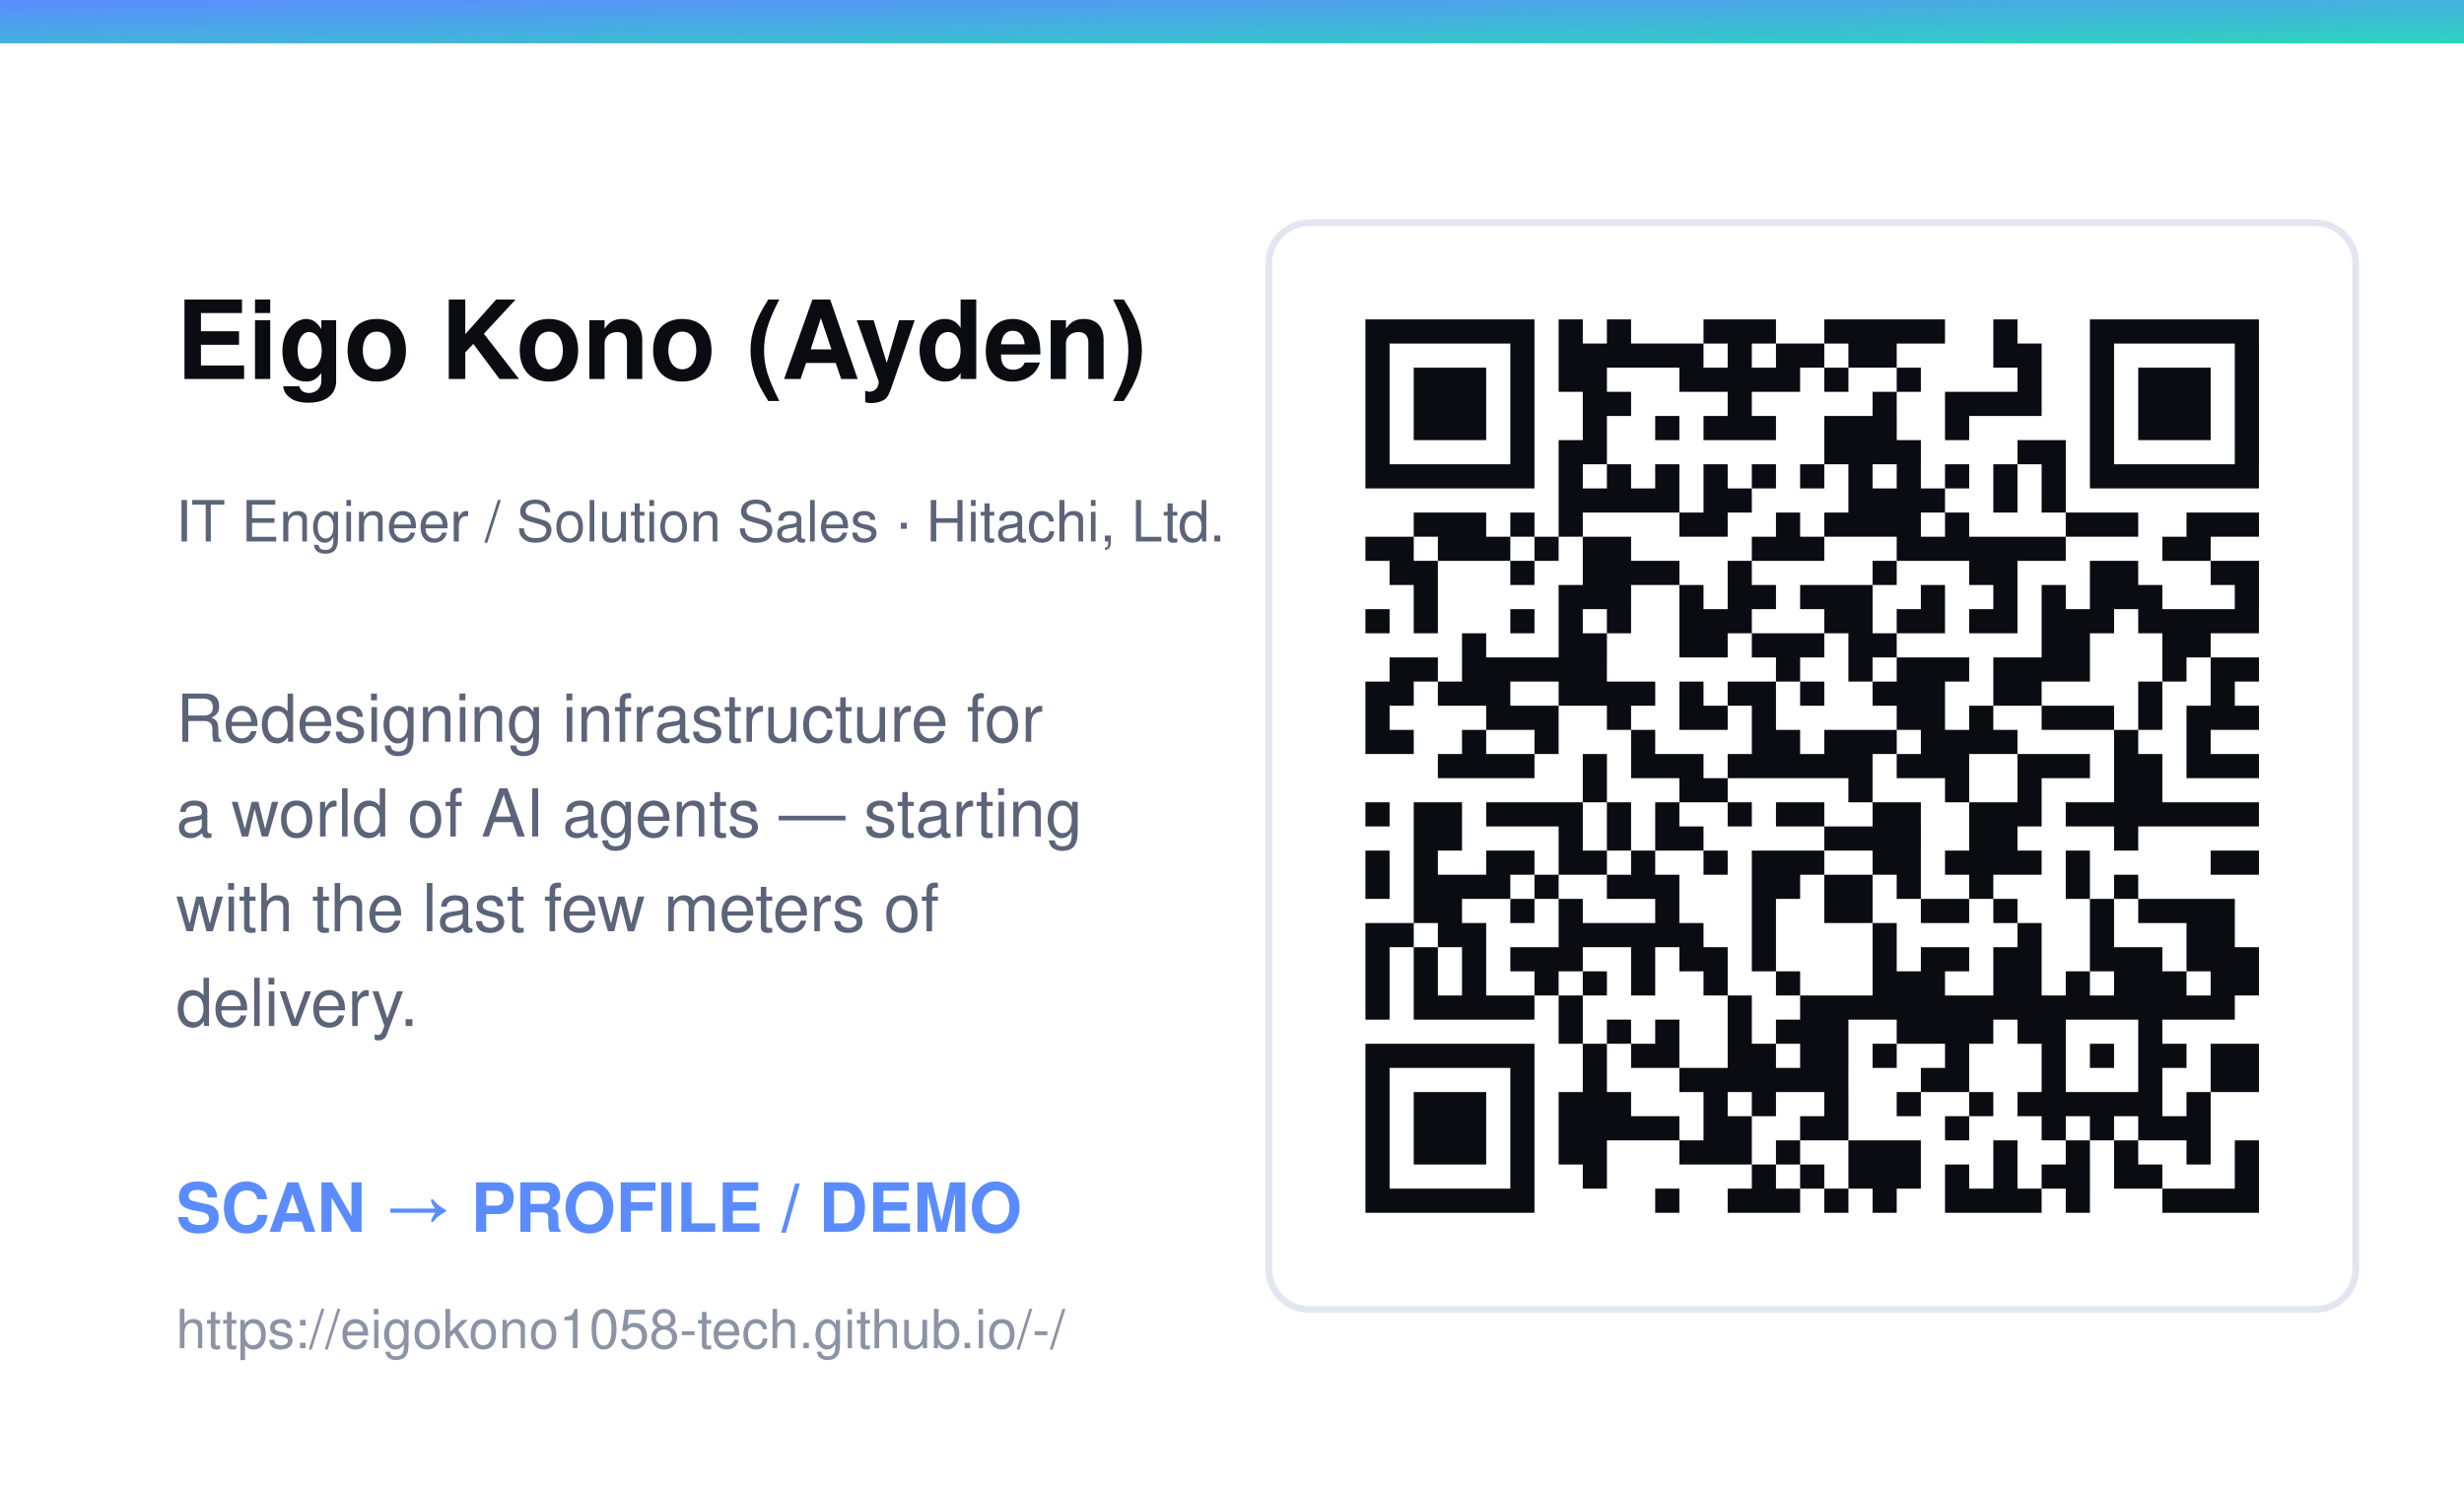
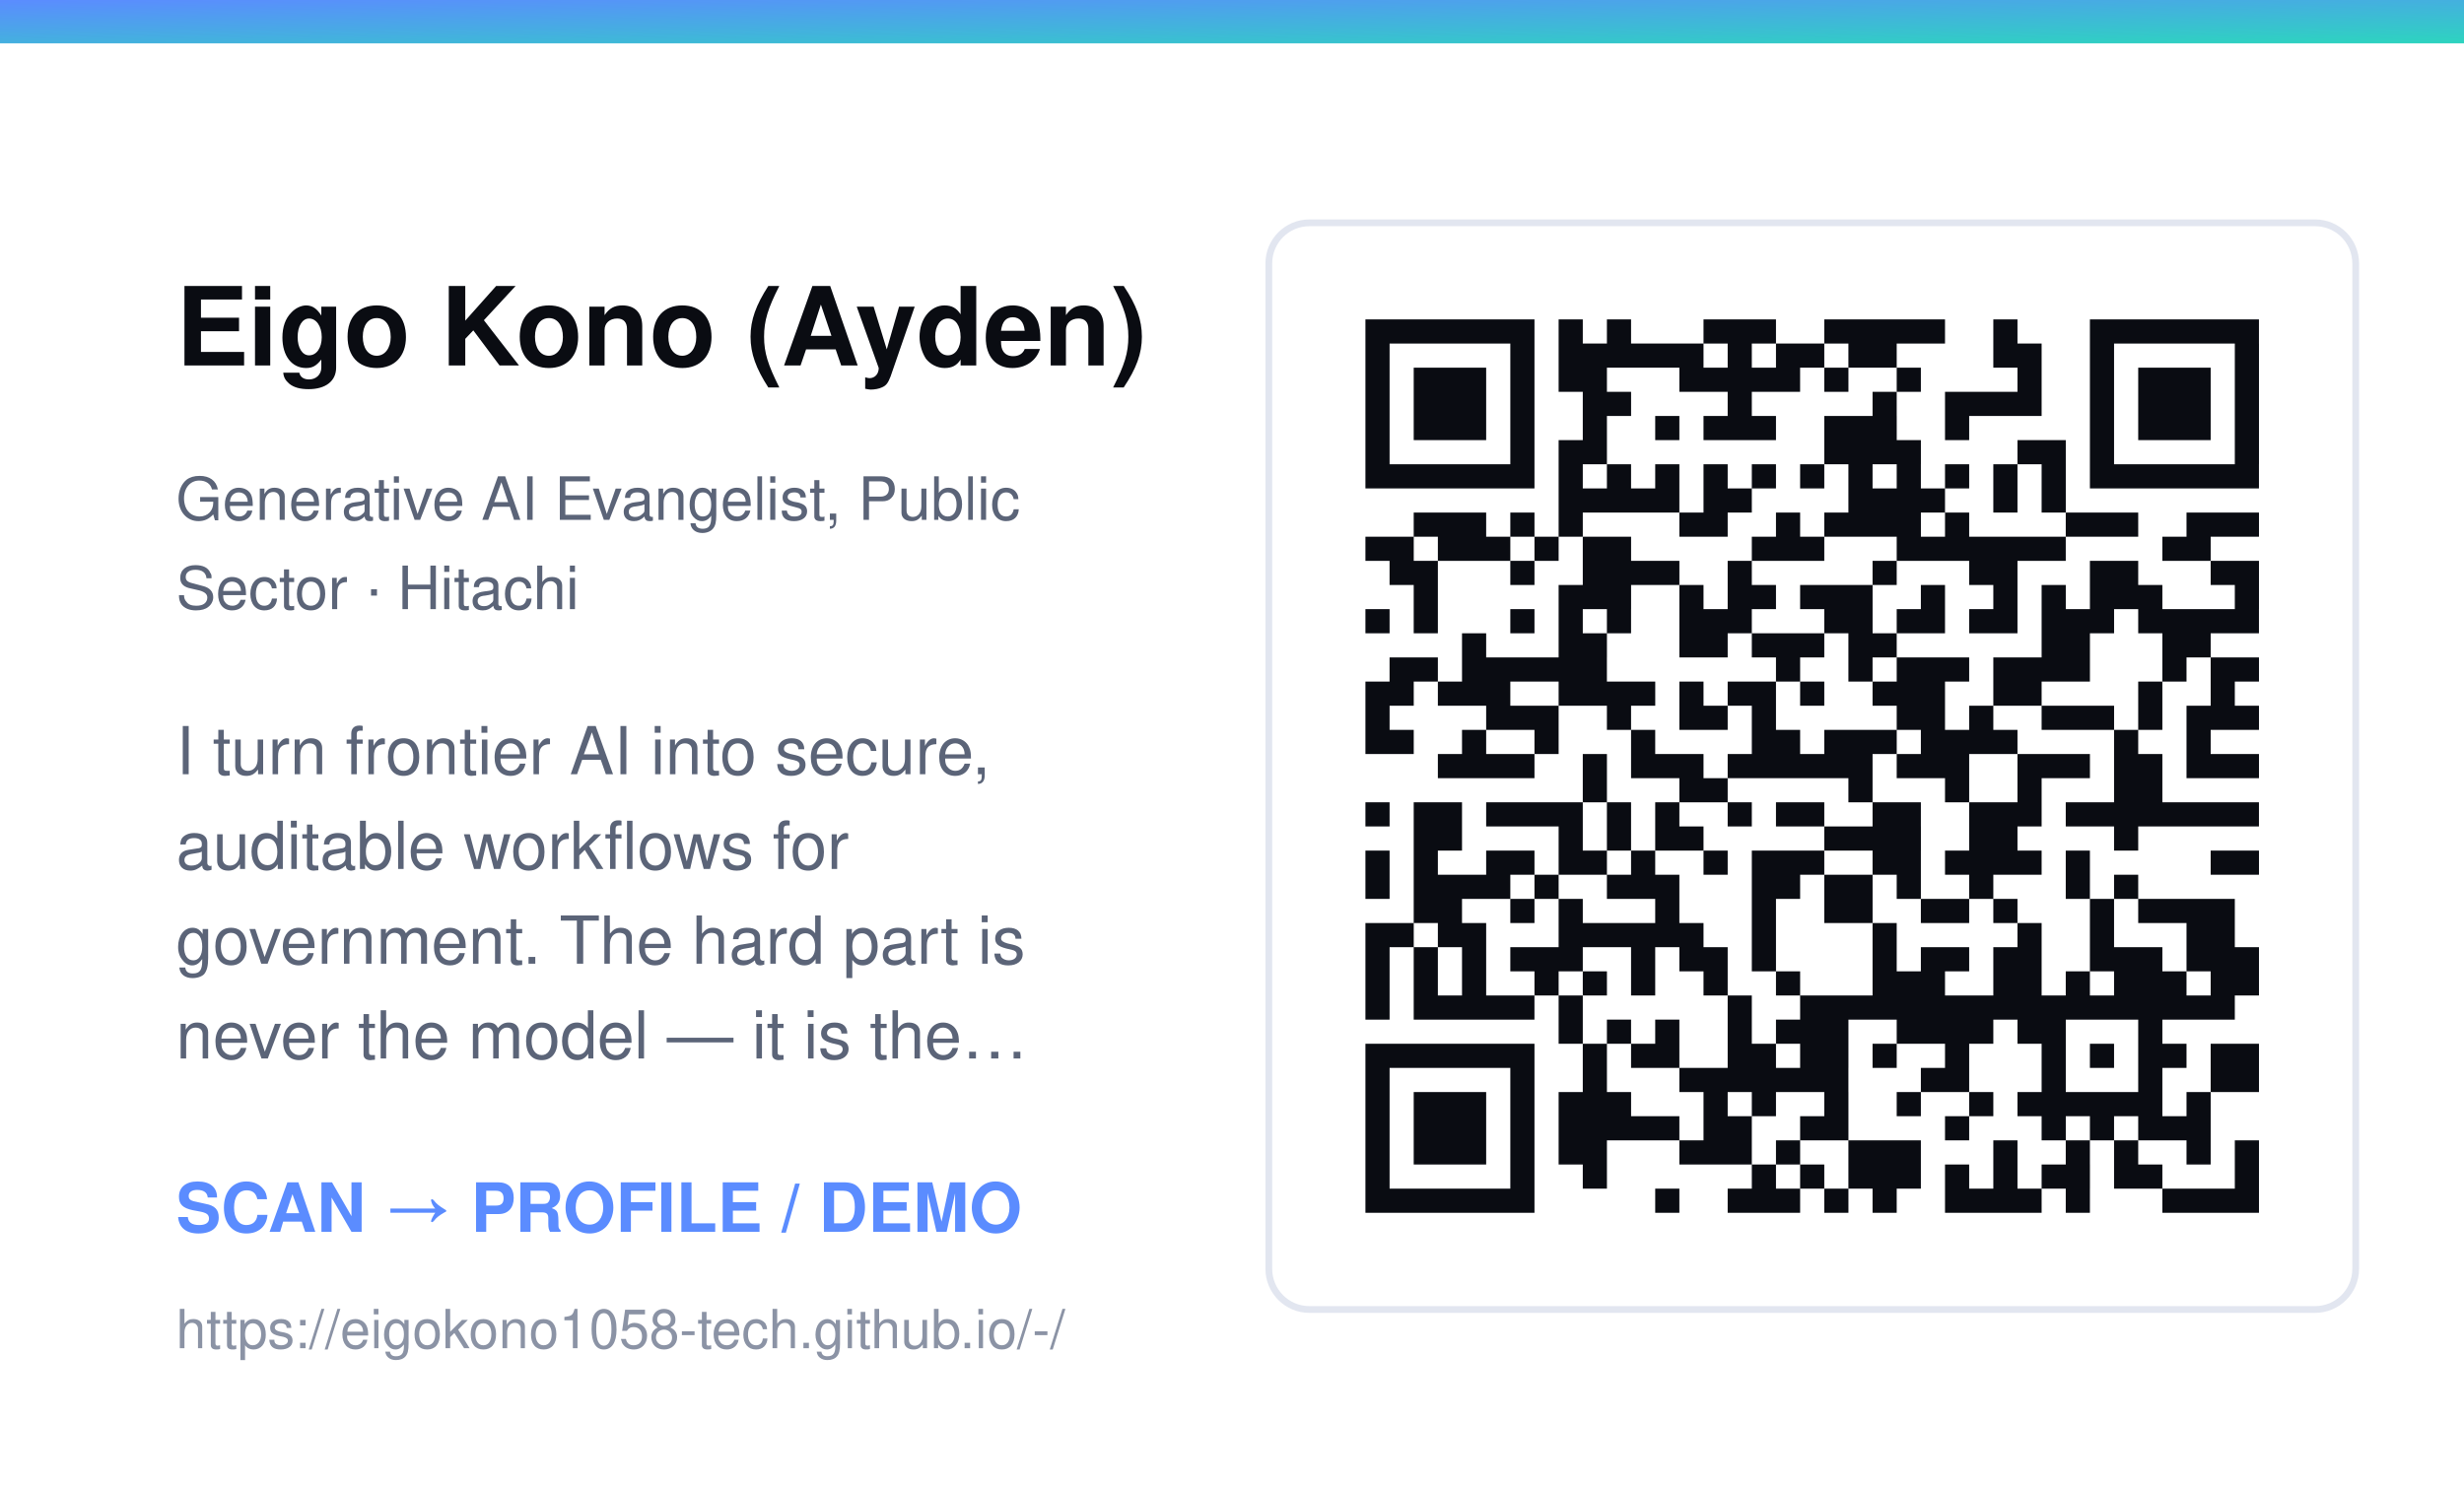
<svg xmlns="http://www.w3.org/2000/svg" width="91mm" height="55mm" viewBox="0 0 91 55">
  <defs>
    <linearGradient id="g" x1="0" y1="0" x2="1" y2="1">
      <stop offset="0" stop-color="#5b8cff" />
      <stop offset="1" stop-color="#2dd4bf" />
    </linearGradient>
  </defs>
  <rect width="91" height="55" fill="#ffffff" />
  <rect x="0" y="0" width="91" height="1.6" fill="url(#g)" />
  <g font-family="Helvetica, Arial, 'Hiragino Sans', 'Noto Sans JP', sans-serif">
-     <text x="6.5" y="14" font-size="4.03" font-weight="700" fill="#0a0c12">Eigo Kono (Ayden)</text>
-     <text x="6.5" y="20" font-size="2.10" fill="#5b6478">IT Engineer / Solution Sales · Hitachi, Ltd.</text>
-     <text x="6.5" y="27.4" font-size="2.45" fill="#5b6478">Redesigning infrastructure for</text>
-     <text x="6.5" y="30.9" font-size="2.45" fill="#5b6478">a world of AI agents — starting</text>
-     <text x="6.5" y="34.4" font-size="2.45" fill="#5b6478">with the last few meters of</text>
-     <text x="6.5" y="37.9" font-size="2.45" fill="#5b6478">delivery.</text>
+     <text x="6.5" y="13.5" font-size="4.03" font-weight="700" fill="#0a0c12">Eigo Kono (Ayden)</text>
+     <text x="6.5" y="19.2" font-size="2.2" fill="#5b6478">Generative AI Evangelist, Public</text>
+     <text x="6.5" y="22.5" font-size="2.2" fill="#5b6478">Sector · Hitachi</text>
+     <text x="6.5" y="28.6" font-size="2.45" fill="#5b6478">I turn frontier AI into secure,</text>
+     <text x="6.5" y="32.1" font-size="2.45" fill="#5b6478">auditable workflows for</text>
+     <text x="6.5" y="35.6" font-size="2.45" fill="#5b6478">government. The hard part is</text>
+     <text x="6.5" y="39.1" font-size="2.45" fill="#5b6478">never the model — it is the…</text>
    <text x="6.5" y="45.5" font-size="2.5" font-weight="700" fill="#5b8cff">SCAN → PROFILE / DEMO</text>
    <text x="6.5" y="49.8" font-size="2.0" fill="#8b93a5">https://eigokono1058-tech.github.io/-/</text>
  </g>
  <g transform="translate(46.86 8.23)">
    <rect x="0.00" y="0.00" width="40.14" height="40.14" rx="1.5" fill="#ffffff" stroke="#e2e6f0" stroke-width="0.25" />
    <path fill="#0a0c12" d="M3.568 3.568h6.243v0.892h-6.243zM10.703 3.568h0.892v0.892h-0.892zM12.486 3.568h0.892v0.892h-0.892zM16.054 3.568h2.676v0.892h-2.676zM20.514 3.568h4.459v0.892h-4.459zM26.757 3.568h0.892v0.892h-0.892zM30.324 3.568h6.243v0.892h-6.243zM3.568 4.459h0.892v0.892h-0.892zM8.919 4.459h0.892v0.892h-0.892zM10.703 4.459h5.351v0.892h-5.351zM16.946 4.459h0.892v0.892h-0.892zM18.730 4.459h1.784v0.892h-1.784zM21.405 4.459h1.784v0.892h-1.784zM26.757 4.459h1.784v0.892h-1.784zM30.324 4.459h0.892v0.892h-0.892zM35.676 4.459h0.892v0.892h-0.892zM3.568 5.351h0.892v0.892h-0.892zM5.351 5.351h2.676v0.892h-2.676zM8.919 5.351h0.892v0.892h-0.892zM10.703 5.351h1.784v0.892h-1.784zM15.162 5.351h4.459v0.892h-4.459zM20.514 5.351h0.892v0.892h-0.892zM23.189 5.351h0.892v0.892h-0.892zM27.649 5.351h0.892v0.892h-0.892zM30.324 5.351h0.892v0.892h-0.892zM32.108 5.351h2.676v0.892h-2.676zM35.676 5.351h0.892v0.892h-0.892zM3.568 6.243h0.892v0.892h-0.892zM5.351 6.243h2.676v0.892h-2.676zM8.919 6.243h0.892v0.892h-0.892zM11.595 6.243h1.784v0.892h-1.784zM16.946 6.243h0.892v0.892h-0.892zM22.297 6.243h0.892v0.892h-0.892zM24.973 6.243h3.568v0.892h-3.568zM30.324 6.243h0.892v0.892h-0.892zM32.108 6.243h2.676v0.892h-2.676zM35.676 6.243h0.892v0.892h-0.892zM3.568 7.135h0.892v0.892h-0.892zM5.351 7.135h2.676v0.892h-2.676zM8.919 7.135h0.892v0.892h-0.892zM11.595 7.135h0.892v0.892h-0.892zM14.270 7.135h0.892v0.892h-0.892zM16.054 7.135h2.676v0.892h-2.676zM20.514 7.135h2.676v0.892h-2.676zM24.973 7.135h0.892v0.892h-0.892zM30.324 7.135h0.892v0.892h-0.892zM32.108 7.135h2.676v0.892h-2.676zM35.676 7.135h0.892v0.892h-0.892zM3.568 8.027h0.892v0.892h-0.892zM8.919 8.027h0.892v0.892h-0.892zM10.703 8.027h1.784v0.892h-1.784zM20.514 8.027h3.568v0.892h-3.568zM27.649 8.027h1.784v0.892h-1.784zM30.324 8.027h0.892v0.892h-0.892zM35.676 8.027h0.892v0.892h-0.892zM3.568 8.919h6.243v0.892h-6.243zM10.703 8.919h0.892v0.892h-0.892zM12.486 8.919h0.892v0.892h-0.892zM14.270 8.919h0.892v0.892h-0.892zM16.054 8.919h0.892v0.892h-0.892zM17.838 8.919h0.892v0.892h-0.892zM19.622 8.919h0.892v0.892h-0.892zM21.405 8.919h0.892v0.892h-0.892zM23.189 8.919h0.892v0.892h-0.892zM24.973 8.919h0.892v0.892h-0.892zM26.757 8.919h0.892v0.892h-0.892zM28.541 8.919h0.892v0.892h-0.892zM30.324 8.919h6.243v0.892h-6.243zM10.703 9.811h4.459v0.892h-4.459zM16.054 9.811h1.784v0.892h-1.784zM21.405 9.811h3.568v0.892h-3.568zM26.757 9.811h0.892v0.892h-0.892zM28.541 9.811h0.892v0.892h-0.892zM5.351 10.703h2.676v0.892h-2.676zM8.919 10.703h0.892v0.892h-0.892zM10.703 10.703h0.892v0.892h-0.892zM15.162 10.703h1.784v0.892h-1.784zM18.730 10.703h0.892v0.892h-0.892zM20.514 10.703h3.568v0.892h-3.568zM24.973 10.703h0.892v0.892h-0.892zM29.432 10.703h2.676v0.892h-2.676zM33.892 10.703h2.676v0.892h-2.676zM3.568 11.595h1.784v0.892h-1.784zM6.243 11.595h2.676v0.892h-2.676zM9.811 11.595h0.892v0.892h-0.892zM11.595 11.595h1.784v0.892h-1.784zM17.838 11.595h2.676v0.892h-2.676zM23.189 11.595h6.243v0.892h-6.243zM33.000 11.595h1.784v0.892h-1.784zM4.459 12.486h1.784v0.892h-1.784zM8.919 12.486h0.892v0.892h-0.892zM11.595 12.486h3.568v0.892h-3.568zM16.946 12.486h0.892v0.892h-0.892zM22.297 12.486h0.892v0.892h-0.892zM25.865 12.486h1.784v0.892h-1.784zM30.324 12.486h1.784v0.892h-1.784zM34.784 12.486h1.784v0.892h-1.784zM5.351 13.378h0.892v0.892h-0.892zM10.703 13.378h2.676v0.892h-2.676zM15.162 13.378h0.892v0.892h-0.892zM16.946 13.378h1.784v0.892h-1.784zM19.622 13.378h2.676v0.892h-2.676zM24.081 13.378h0.892v0.892h-0.892zM26.757 13.378h0.892v0.892h-0.892zM28.541 13.378h0.892v0.892h-0.892zM30.324 13.378h2.676v0.892h-2.676zM35.676 13.378h0.892v0.892h-0.892zM3.568 14.270h0.892v0.892h-0.892zM5.351 14.270h0.892v0.892h-0.892zM8.919 14.270h0.892v0.892h-0.892zM10.703 14.270h0.892v0.892h-0.892zM12.486 14.270h0.892v0.892h-0.892zM15.162 14.270h2.676v0.892h-2.676zM20.514 14.270h1.784v0.892h-1.784zM23.189 14.270h1.784v0.892h-1.784zM25.865 14.270h1.784v0.892h-1.784zM28.541 14.270h2.676v0.892h-2.676zM32.108 14.270h4.459v0.892h-4.459zM7.135 15.162h0.892v0.892h-0.892zM10.703 15.162h1.784v0.892h-1.784zM15.162 15.162h1.784v0.892h-1.784zM17.838 15.162h2.676v0.892h-2.676zM21.405 15.162h1.784v0.892h-1.784zM28.541 15.162h1.784v0.892h-1.784zM33.000 15.162h1.784v0.892h-1.784zM4.459 16.054h1.784v0.892h-1.784zM7.135 16.054h5.351v0.892h-5.351zM18.730 16.054h0.892v0.892h-0.892zM21.405 16.054h0.892v0.892h-0.892zM23.189 16.054h2.676v0.892h-2.676zM26.757 16.054h3.568v0.892h-3.568zM33.000 16.054h0.892v0.892h-0.892zM34.784 16.054h1.784v0.892h-1.784zM3.568 16.946h1.784v0.892h-1.784zM6.243 16.946h2.676v0.892h-2.676zM10.703 16.946h3.568v0.892h-3.568zM15.162 16.946h0.892v0.892h-0.892zM16.946 16.946h1.784v0.892h-1.784zM19.622 16.946h0.892v0.892h-0.892zM22.297 16.946h2.676v0.892h-2.676zM26.757 16.946h1.784v0.892h-1.784zM32.108 16.946h0.892v0.892h-0.892zM34.784 16.946h0.892v0.892h-0.892zM3.568 17.838h0.892v0.892h-0.892zM8.027 17.838h2.676v0.892h-2.676zM12.486 17.838h0.892v0.892h-0.892zM15.162 17.838h1.784v0.892h-1.784zM17.838 17.838h0.892v0.892h-0.892zM23.189 17.838h1.784v0.892h-1.784zM25.865 17.838h0.892v0.892h-0.892zM28.541 17.838h2.676v0.892h-2.676zM32.108 17.838h0.892v0.892h-0.892zM33.892 17.838h2.676v0.892h-2.676zM3.568 18.730h1.784v0.892h-1.784zM7.135 18.730h0.892v0.892h-0.892zM9.811 18.730h0.892v0.892h-0.892zM13.378 18.730h0.892v0.892h-0.892zM17.838 18.730h1.784v0.892h-1.784zM20.514 18.730h2.676v0.892h-2.676zM24.081 18.730h3.568v0.892h-3.568zM31.216 18.730h0.892v0.892h-0.892zM33.892 18.730h0.892v0.892h-0.892zM6.243 19.622h3.568v0.892h-3.568zM11.595 19.622h0.892v0.892h-0.892zM13.378 19.622h2.676v0.892h-2.676zM16.946 19.622h5.351v0.892h-5.351zM23.189 19.622h2.676v0.892h-2.676zM27.649 19.622h2.676v0.892h-2.676zM31.216 19.622h1.784v0.892h-1.784zM33.892 19.622h2.676v0.892h-2.676zM11.595 20.514h0.892v0.892h-0.892zM15.162 20.514h1.784v0.892h-1.784zM21.405 20.514h0.892v0.892h-0.892zM24.973 20.514h0.892v0.892h-0.892zM27.649 20.514h0.892v0.892h-0.892zM31.216 20.514h1.784v0.892h-1.784zM3.568 21.405h0.892v0.892h-0.892zM5.351 21.405h1.784v0.892h-1.784zM8.027 21.405h3.568v0.892h-3.568zM12.486 21.405h0.892v0.892h-0.892zM14.270 21.405h0.892v0.892h-0.892zM16.946 21.405h0.892v0.892h-0.892zM18.730 21.405h1.784v0.892h-1.784zM22.297 21.405h1.784v0.892h-1.784zM25.865 21.405h2.676v0.892h-2.676zM29.432 21.405h7.135v0.892h-7.135zM5.351 22.297h1.784v0.892h-1.784zM10.703 22.297h0.892v0.892h-0.892zM12.486 22.297h0.892v0.892h-0.892zM14.270 22.297h1.784v0.892h-1.784zM20.514 22.297h3.568v0.892h-3.568zM25.865 22.297h1.784v0.892h-1.784zM31.216 22.297h0.892v0.892h-0.892zM3.568 23.189h0.892v0.892h-0.892zM5.351 23.189h0.892v0.892h-0.892zM8.027 23.189h1.784v0.892h-1.784zM10.703 23.189h1.784v0.892h-1.784zM13.378 23.189h0.892v0.892h-0.892zM16.054 23.189h0.892v0.892h-0.892zM17.838 23.189h2.676v0.892h-2.676zM22.297 23.189h1.784v0.892h-1.784zM24.973 23.189h3.568v0.892h-3.568zM29.432 23.189h0.892v0.892h-0.892zM34.784 23.189h1.784v0.892h-1.784zM3.568 24.081h0.892v0.892h-0.892zM5.351 24.081h3.568v0.892h-3.568zM9.811 24.081h0.892v0.892h-0.892zM12.486 24.081h2.676v0.892h-2.676zM17.838 24.081h1.784v0.892h-1.784zM20.514 24.081h1.784v0.892h-1.784zM23.189 24.081h0.892v0.892h-0.892zM25.865 24.081h0.892v0.892h-0.892zM29.432 24.081h0.892v0.892h-0.892zM31.216 24.081h0.892v0.892h-0.892zM5.351 24.973h1.784v0.892h-1.784zM8.919 24.973h0.892v0.892h-0.892zM10.703 24.973h0.892v0.892h-0.892zM14.270 24.973h0.892v0.892h-0.892zM17.838 24.973h0.892v0.892h-0.892zM20.514 24.973h1.784v0.892h-1.784zM24.081 24.973h1.784v0.892h-1.784zM26.757 24.973h0.892v0.892h-0.892zM30.324 24.973h0.892v0.892h-0.892zM32.108 24.973h3.568v0.892h-3.568zM3.568 25.865h1.784v0.892h-1.784zM6.243 25.865h1.784v0.892h-1.784zM10.703 25.865h5.351v0.892h-5.351zM17.838 25.865h0.892v0.892h-0.892zM22.297 25.865h0.892v0.892h-0.892zM27.649 25.865h0.892v0.892h-0.892zM30.324 25.865h0.892v0.892h-0.892zM33.892 25.865h1.784v0.892h-1.784zM3.568 26.757h0.892v0.892h-0.892zM5.351 26.757h0.892v0.892h-0.892zM7.135 26.757h0.892v0.892h-0.892zM8.919 26.757h2.676v0.892h-2.676zM13.378 26.757h0.892v0.892h-0.892zM15.162 26.757h1.784v0.892h-1.784zM17.838 26.757h0.892v0.892h-0.892zM22.297 26.757h0.892v0.892h-0.892zM24.081 26.757h1.784v0.892h-1.784zM26.757 26.757h1.784v0.892h-1.784zM30.324 26.757h2.676v0.892h-2.676zM33.892 26.757h2.676v0.892h-2.676zM3.568 27.649h0.892v0.892h-0.892zM5.351 27.649h0.892v0.892h-0.892zM7.135 27.649h0.892v0.892h-0.892zM9.811 27.649h0.892v0.892h-0.892zM11.595 27.649h0.892v0.892h-0.892zM13.378 27.649h0.892v0.892h-0.892zM16.054 27.649h0.892v0.892h-0.892zM18.730 27.649h0.892v0.892h-0.892zM22.297 27.649h2.676v0.892h-2.676zM26.757 27.649h1.784v0.892h-1.784zM29.432 27.649h0.892v0.892h-0.892zM31.216 27.649h2.676v0.892h-2.676zM34.784 27.649h1.784v0.892h-1.784zM3.568 28.541h0.892v0.892h-0.892zM5.351 28.541h4.459v0.892h-4.459zM10.703 28.541h0.892v0.892h-0.892zM16.946 28.541h0.892v0.892h-0.892zM19.622 28.541h16.054v0.892h-16.054zM10.703 29.432h0.892v0.892h-0.892zM12.486 29.432h0.892v0.892h-0.892zM14.270 29.432h0.892v0.892h-0.892zM16.946 29.432h0.892v0.892h-0.892zM18.730 29.432h2.676v0.892h-2.676zM23.189 29.432h3.568v0.892h-3.568zM27.649 29.432h1.784v0.892h-1.784zM32.108 29.432h0.892v0.892h-0.892zM3.568 30.324h6.243v0.892h-6.243zM11.595 30.324h0.892v0.892h-0.892zM13.378 30.324h1.784v0.892h-1.784zM16.946 30.324h1.784v0.892h-1.784zM19.622 30.324h1.784v0.892h-1.784zM22.297 30.324h0.892v0.892h-0.892zM24.973 30.324h0.892v0.892h-0.892zM28.541 30.324h0.892v0.892h-0.892zM30.324 30.324h0.892v0.892h-0.892zM32.108 30.324h1.784v0.892h-1.784zM34.784 30.324h1.784v0.892h-1.784zM3.568 31.216h0.892v0.892h-0.892zM8.919 31.216h0.892v0.892h-0.892zM11.595 31.216h0.892v0.892h-0.892zM15.162 31.216h6.243v0.892h-6.243zM24.081 31.216h1.784v0.892h-1.784zM28.541 31.216h0.892v0.892h-0.892zM32.108 31.216h0.892v0.892h-0.892zM34.784 31.216h1.784v0.892h-1.784zM3.568 32.108h0.892v0.892h-0.892zM5.351 32.108h2.676v0.892h-2.676zM8.919 32.108h0.892v0.892h-0.892zM10.703 32.108h2.676v0.892h-2.676zM16.054 32.108h0.892v0.892h-0.892zM17.838 32.108h0.892v0.892h-0.892zM20.514 32.108h0.892v0.892h-0.892zM23.189 32.108h0.892v0.892h-0.892zM25.865 32.108h0.892v0.892h-0.892zM27.649 32.108h5.351v0.892h-5.351zM33.892 32.108h0.892v0.892h-0.892zM3.568 33.000h0.892v0.892h-0.892zM5.351 33.000h2.676v0.892h-2.676zM8.919 33.000h0.892v0.892h-0.892zM10.703 33.000h4.459v0.892h-4.459zM16.054 33.000h1.784v0.892h-1.784zM19.622 33.000h1.784v0.892h-1.784zM24.973 33.000h0.892v0.892h-0.892zM28.541 33.000h0.892v0.892h-0.892zM30.324 33.000h0.892v0.892h-0.892zM32.108 33.000h2.676v0.892h-2.676zM3.568 33.892h0.892v0.892h-0.892zM5.351 33.892h2.676v0.892h-2.676zM8.919 33.892h0.892v0.892h-0.892zM10.703 33.892h1.784v0.892h-1.784zM15.162 33.892h2.676v0.892h-2.676zM18.730 33.892h0.892v0.892h-0.892zM21.405 33.892h2.676v0.892h-2.676zM26.757 33.892h0.892v0.892h-0.892zM29.432 33.892h0.892v0.892h-0.892zM31.216 33.892h0.892v0.892h-0.892zM33.892 33.892h0.892v0.892h-0.892zM35.676 33.892h0.892v0.892h-0.892zM3.568 34.784h0.892v0.892h-0.892zM8.919 34.784h0.892v0.892h-0.892zM11.595 34.784h0.892v0.892h-0.892zM17.838 34.784h0.892v0.892h-0.892zM19.622 34.784h0.892v0.892h-0.892zM21.405 34.784h2.676v0.892h-2.676zM24.973 34.784h0.892v0.892h-0.892zM26.757 34.784h0.892v0.892h-0.892zM28.541 34.784h1.784v0.892h-1.784zM31.216 34.784h1.784v0.892h-1.784zM35.676 34.784h0.892v0.892h-0.892zM3.568 35.676h6.243v0.892h-6.243zM14.270 35.676h0.892v0.892h-0.892zM16.946 35.676h2.676v0.892h-2.676zM20.514 35.676h0.892v0.892h-0.892zM22.297 35.676h0.892v0.892h-0.892zM24.973 35.676h3.568v0.892h-3.568zM29.432 35.676h0.892v0.892h-0.892zM33.000 35.676h3.568v0.892h-3.568z" />
  </g>
</svg>
